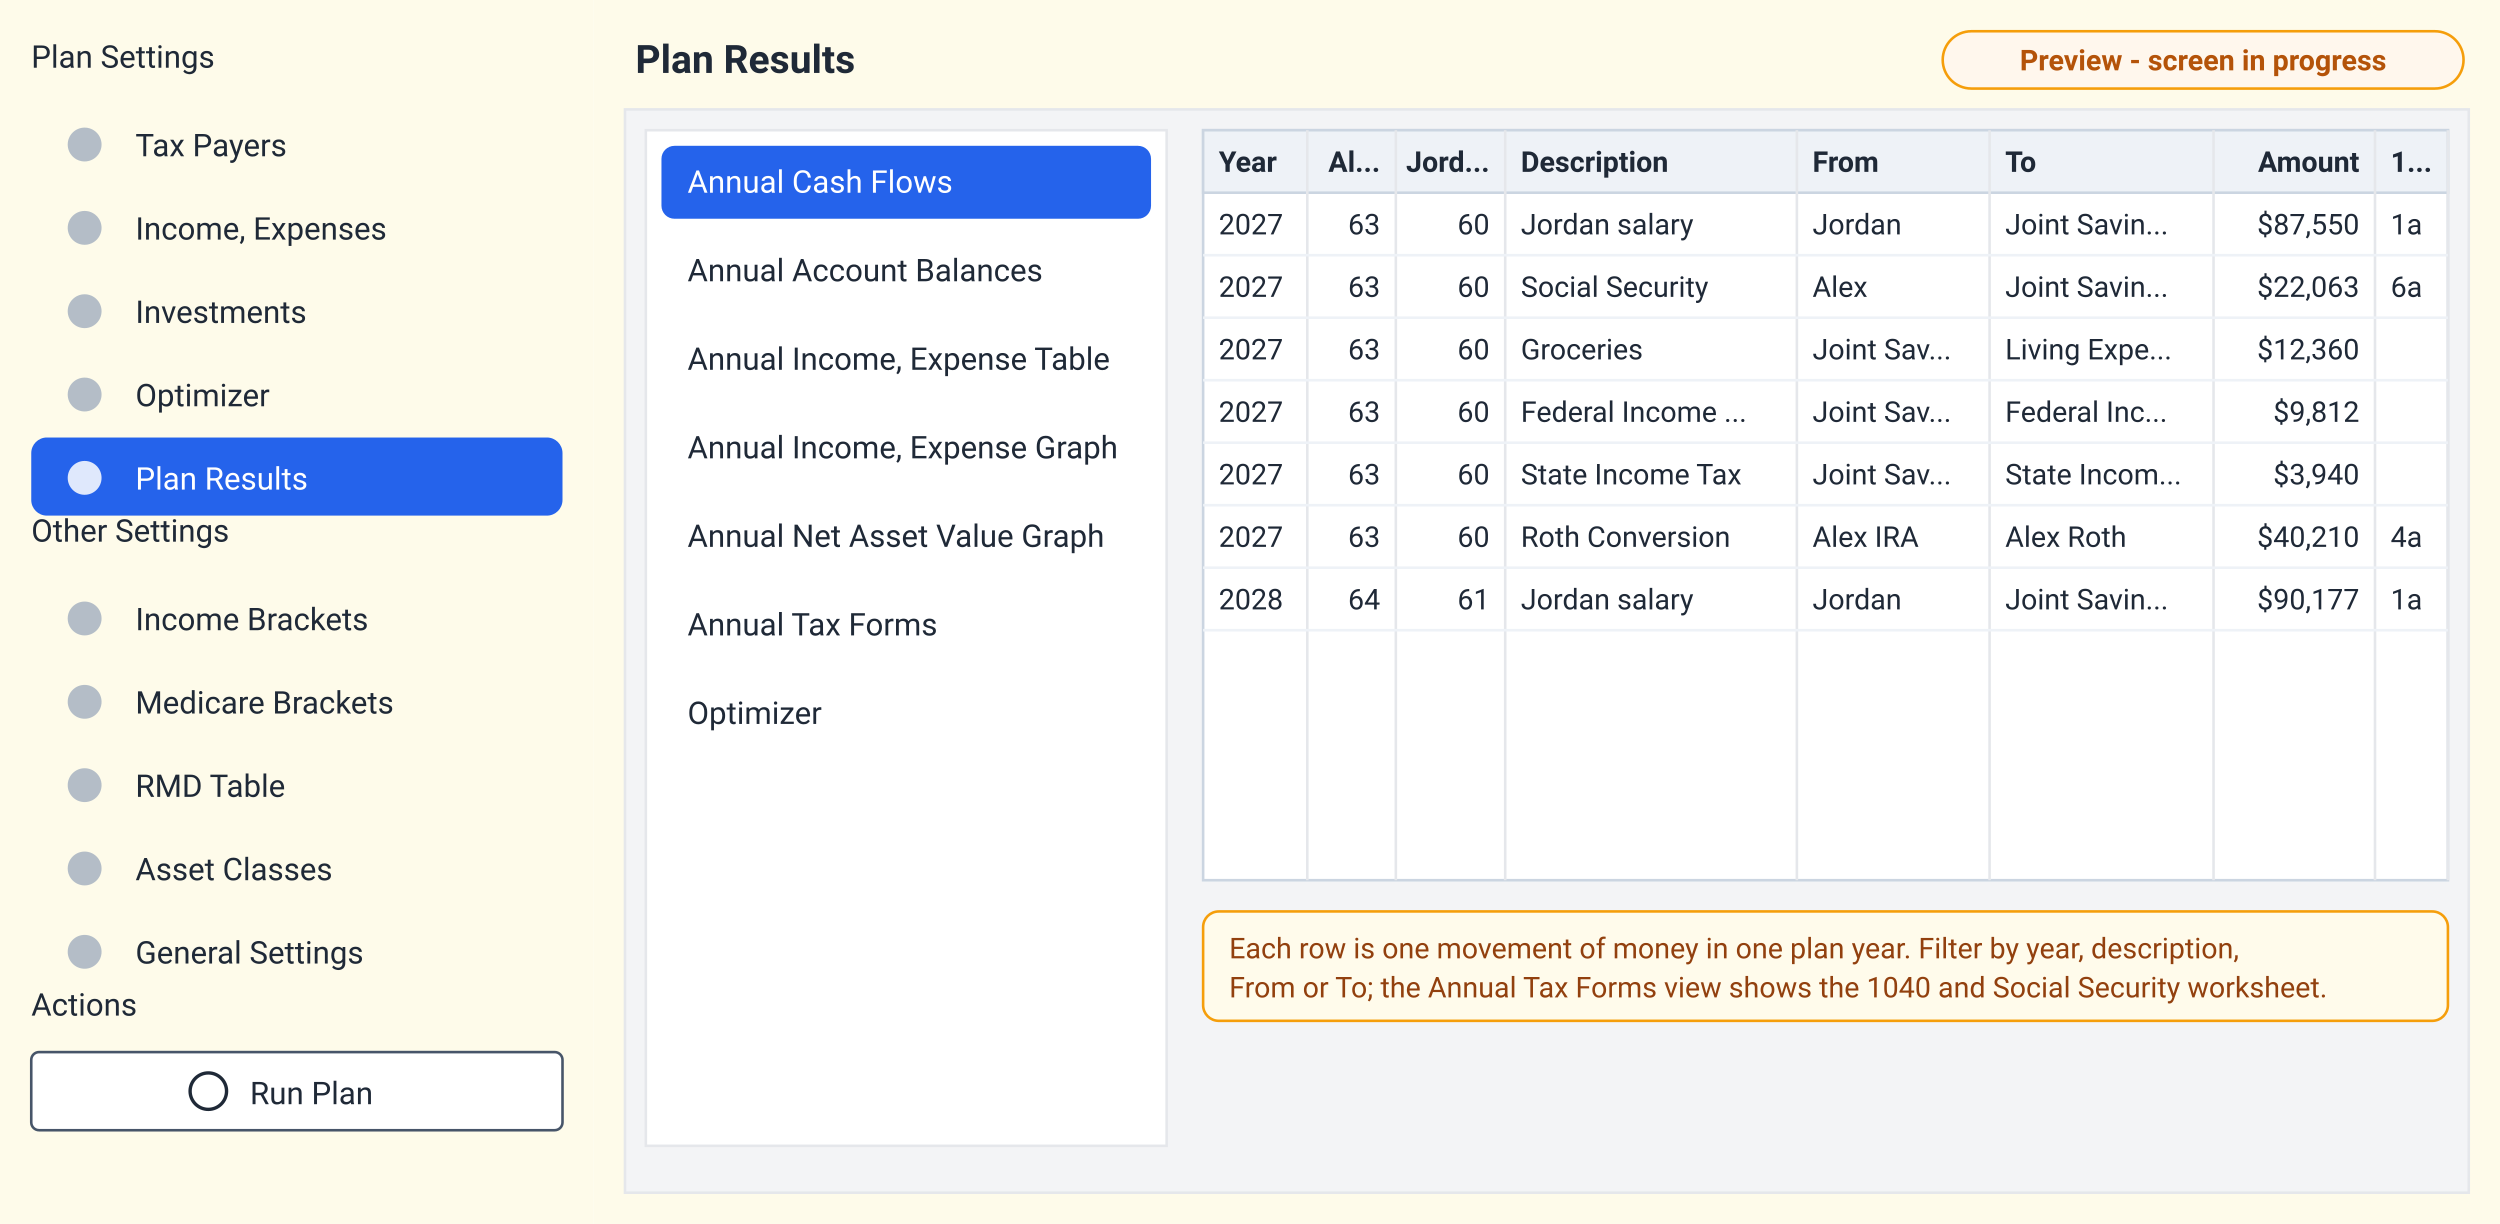
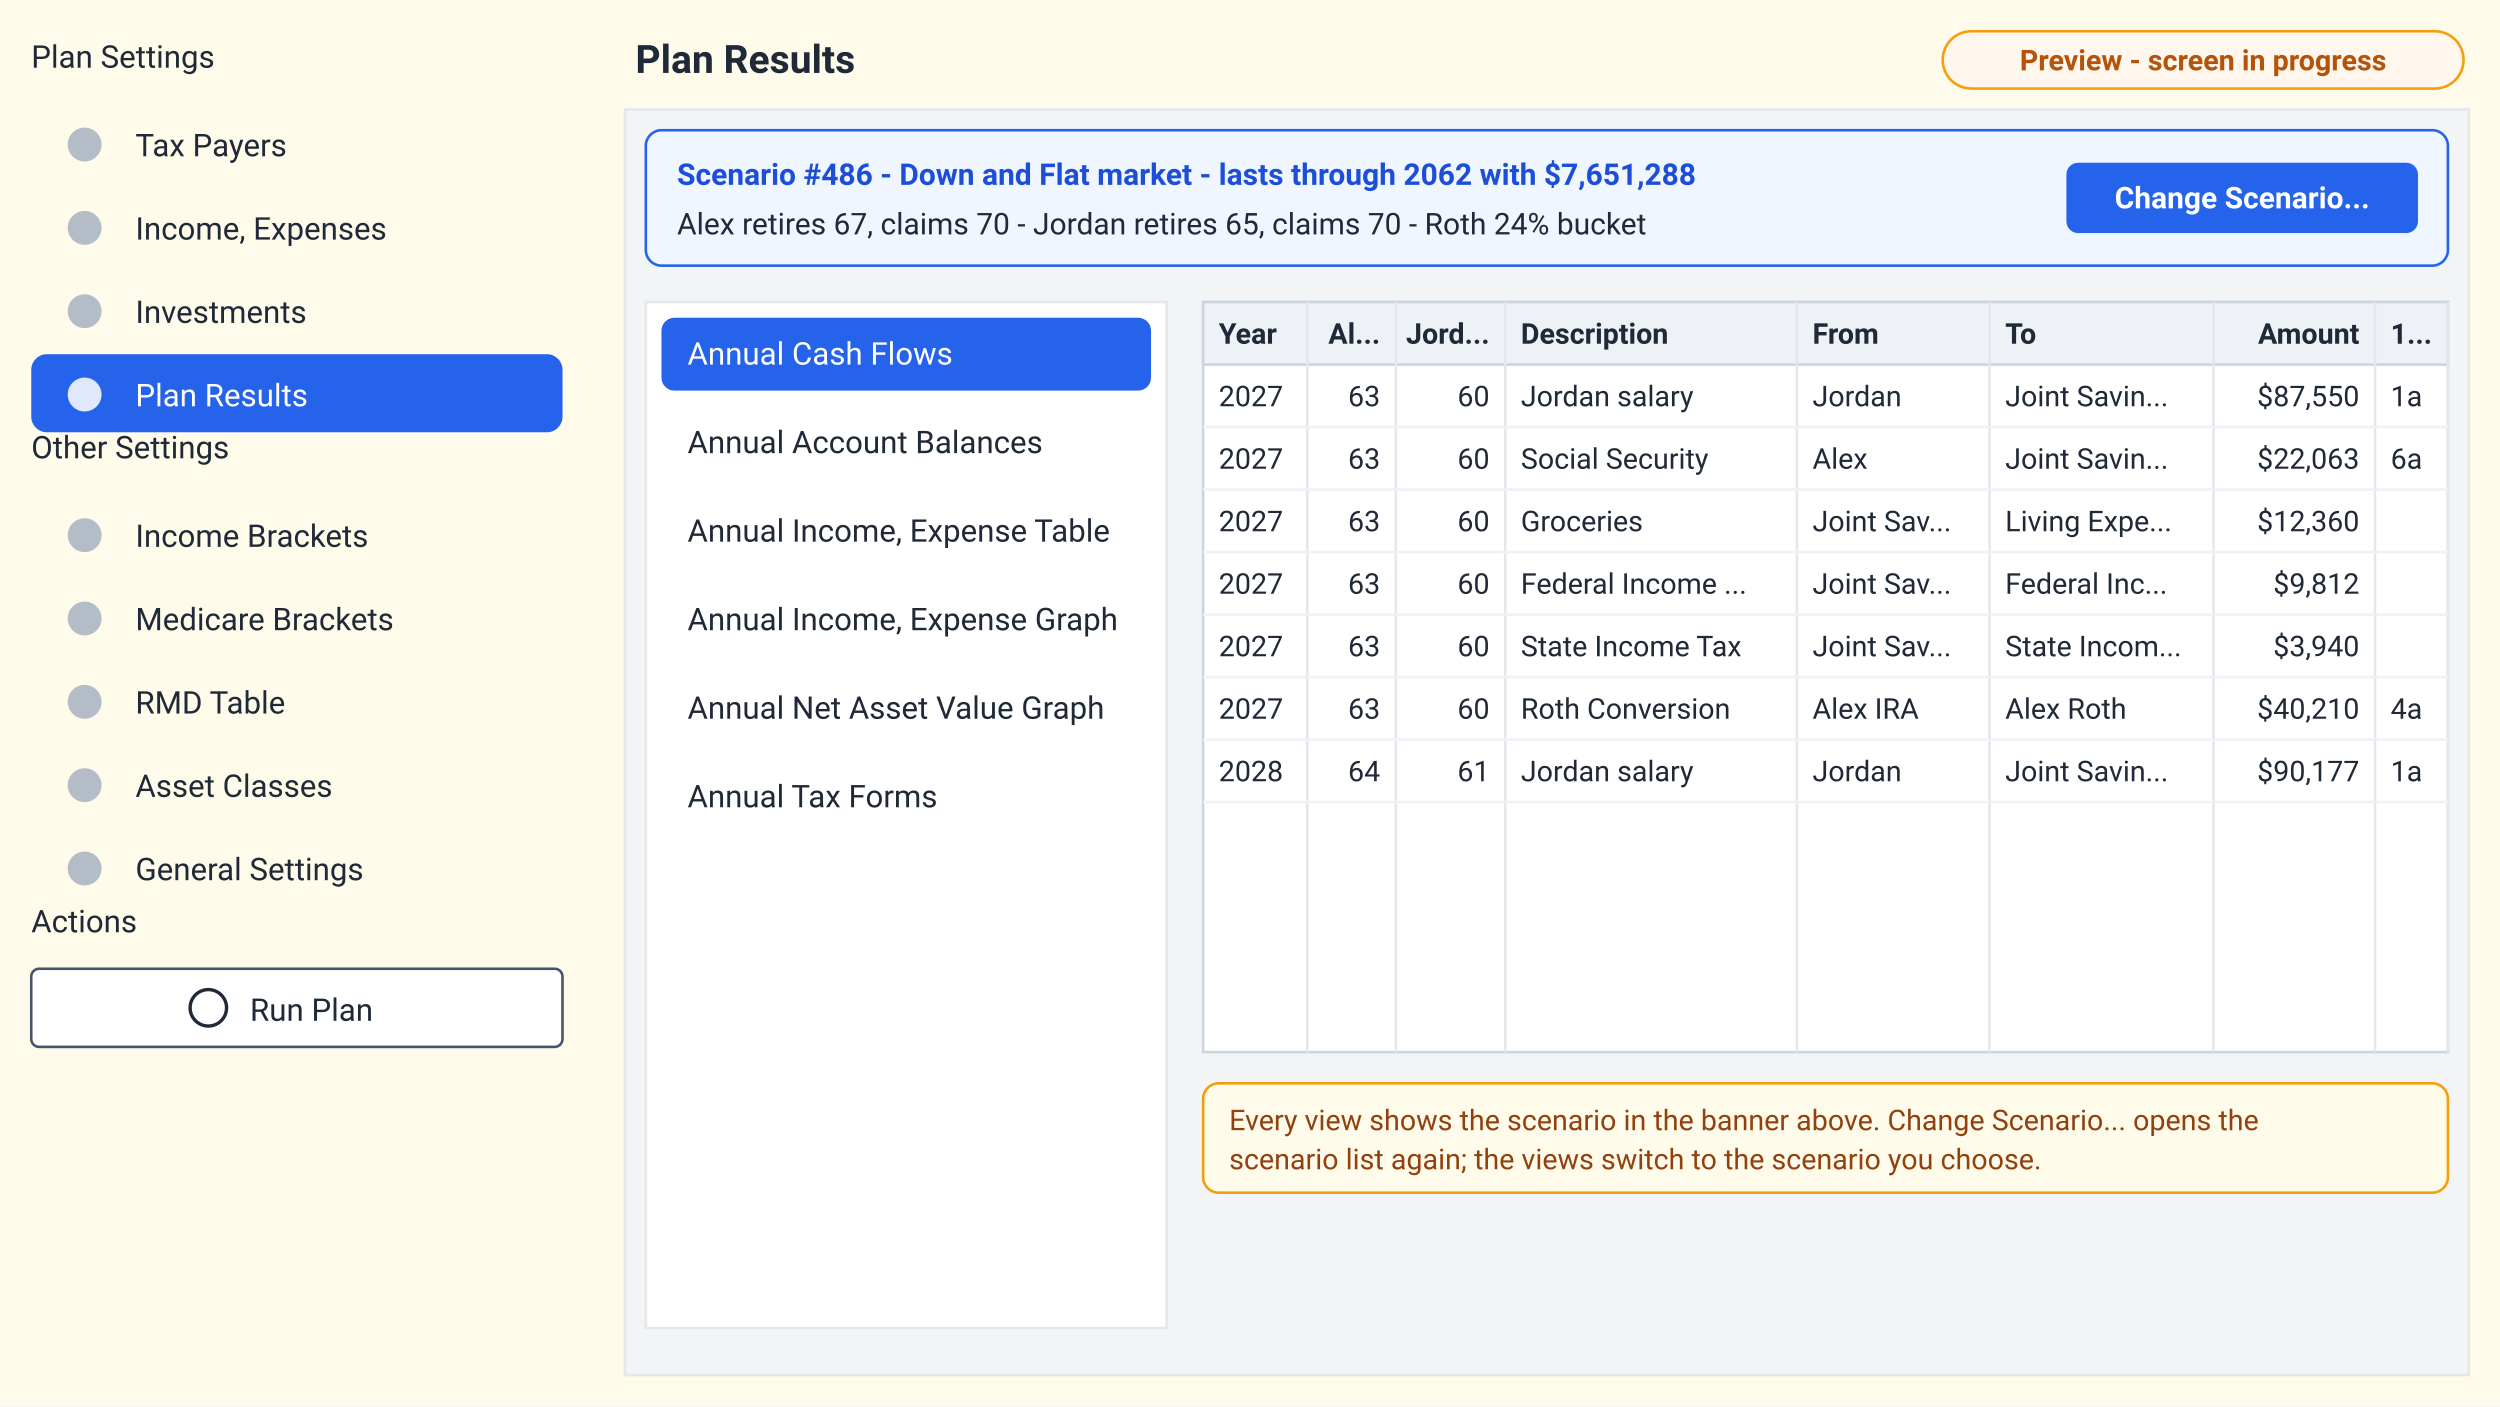
- <svg xmlns="http://www.w3.org/2000/svg" viewBox="0 0 960 470" width="960" height="470" font-family="system-ui, -apple-system, 'Segoe UI', Roboto, Helvetica, Arial, sans-serif" font-size="12" role="img">
+ <svg xmlns="http://www.w3.org/2000/svg" viewBox="0 0 960 540" width="960" height="540" font-family="system-ui, -apple-system, 'Segoe UI', Roboto, Helvetica, Arial, sans-serif" font-size="12" role="img">
  <defs>
    <marker id="arrow" viewBox="0 0 10 10" refX="9" refY="5" markerWidth="7" markerHeight="7" orient="auto-start-reverse">
      <path d="M0,0 L10,5 L0,10 z" fill="#475569" />
    </marker>
  </defs>
-   <rect width="960" height="470" fill="#ffffff" />
-   <rect x="0" y="0" width="228" height="470" fill="#fefbea" />
+   <rect width="960" height="540" fill="#ffffff" />
+   <rect x="0" y="0" width="228" height="540" fill="#fefbea" />
  <text x="12" y="26" font-size="12" fill="#1f2937">Plan Settings</text>
  <rect x="26" y="49" width="13" height="13" fill="#94a3b8" rx="6.5" opacity="0.7" />
  <text x="52" y="60" font-size="12" fill="#1f2937">Tax Payers</text>
  <rect x="26" y="81" width="13" height="13" fill="#94a3b8" rx="6.5" opacity="0.7" />
  <text x="52" y="92" font-size="12" fill="#1f2937">Income, Expenses</text>
  <rect x="26" y="113" width="13" height="13" fill="#94a3b8" rx="6.5" opacity="0.7" />
  <text x="52" y="124" font-size="12" fill="#1f2937">Investments</text>
-   <rect x="26" y="145" width="13" height="13" fill="#94a3b8" rx="6.5" opacity="0.7" />
-   <text x="52" y="156" font-size="12" fill="#1f2937">Optimizer</text>
-   <rect x="12" y="168" width="204" height="30" fill="#2563eb" rx="6" />
-   <rect x="26" y="177" width="13" height="13" fill="#ffffff" rx="6.5" opacity="0.85" />
-   <text x="52" y="188" font-size="12" fill="#ffffff">Plan Results</text>
-   <text x="12" y="208" font-size="12" fill="#1f2937">Other Settings</text>
+   <rect x="12" y="136" width="204" height="30" fill="#2563eb" rx="6" />
+   <rect x="26" y="145" width="13" height="13" fill="#ffffff" rx="6.5" opacity="0.85" />
+   <text x="52" y="156" font-size="12" fill="#ffffff">Plan Results</text>
+   <text x="12" y="176" font-size="12" fill="#1f2937">Other Settings</text>
+   <rect x="26" y="199" width="13" height="13" fill="#94a3b8" rx="6.5" opacity="0.7" />
+   <text x="52" y="210" font-size="12" fill="#1f2937">Income Brackets</text>
  <rect x="26" y="231" width="13" height="13" fill="#94a3b8" rx="6.5" opacity="0.7" />
-   <text x="52" y="242" font-size="12" fill="#1f2937">Income Brackets</text>
+   <text x="52" y="242" font-size="12" fill="#1f2937">Medicare Brackets</text>
  <rect x="26" y="263" width="13" height="13" fill="#94a3b8" rx="6.5" opacity="0.7" />
-   <text x="52" y="274" font-size="12" fill="#1f2937">Medicare Brackets</text>
+   <text x="52" y="274" font-size="12" fill="#1f2937">RMD Table</text>
  <rect x="26" y="295" width="13" height="13" fill="#94a3b8" rx="6.5" opacity="0.7" />
-   <text x="52" y="306" font-size="12" fill="#1f2937">RMD Table</text>
+   <text x="52" y="306" font-size="12" fill="#1f2937">Asset Classes</text>
  <rect x="26" y="327" width="13" height="13" fill="#94a3b8" rx="6.5" opacity="0.7" />
-   <text x="52" y="338" font-size="12" fill="#1f2937">Asset Classes</text>
-   <rect x="26" y="359" width="13" height="13" fill="#94a3b8" rx="6.5" opacity="0.7" />
-   <text x="52" y="370" font-size="12" fill="#1f2937">General Settings</text>
-   <text x="12" y="390" font-size="12" fill="#1f2937">Actions</text>
-   <rect x="12" y="404" width="204" height="30" fill="#ffffff" stroke="#475569" stroke-width="1" rx="3" />
-   <circle cx="80" cy="419" r="7" fill="none" stroke="#1f2937" stroke-width="1.3" />
-   <text x="96" y="424" font-size="12" fill="#1f2937">Run Plan</text>
-   <rect x="228" y="0" width="732" height="470" fill="#fefbea" />
+   <text x="52" y="338" font-size="12" fill="#1f2937">General Settings</text>
+   <text x="12" y="358" font-size="12" fill="#1f2937">Actions</text>
+   <rect x="12" y="372" width="204" height="30" fill="#ffffff" stroke="#475569" stroke-width="1" rx="3" />
+   <circle cx="80" cy="387" r="7" fill="none" stroke="#1f2937" stroke-width="1.3" />
+   <text x="96" y="392" font-size="12" fill="#1f2937">Run Plan</text>
+   <rect x="228" y="0" width="732" height="540" fill="#fefbea" />
  <text x="244" y="28" font-size="15" font-weight="700" fill="#1f2937">Plan Results</text>
-   <rect x="240" y="42" width="708" height="416" fill="#f3f4f6" stroke="#e5e7eb" stroke-width="1" />
+   <rect x="240" y="42" width="708" height="486" fill="#f3f4f6" stroke="#e5e7eb" stroke-width="1" />
  <rect x="746" y="12" width="200" height="22" fill="#fff7ed" stroke="#f59e0b" stroke-width="1" rx="11" />
  <text x="846" y="27" text-anchor="middle" font-size="11" font-weight="600" fill="#b45309">Preview - screen in progress</text>
-   <rect x="248" y="50" width="200" height="390" fill="#ffffff" stroke="#e5e7eb" stroke-width="1" />
-   <rect x="254" y="56" width="188" height="28" fill="#2563eb" rx="5" />
-   <text x="264" y="74" font-size="12" fill="#fff">Annual Cash Flows</text>
-   <text x="264" y="108" font-size="12" fill="#1f2937">Annual Account Balances</text>
-   <text x="264" y="142" font-size="12" fill="#1f2937">Annual Income, Expense Table</text>
-   <text x="264" y="176" font-size="12" fill="#1f2937">Annual Income, Expense Graph</text>
-   <text x="264" y="210" font-size="12" fill="#1f2937">Annual Net Asset Value Graph</text>
-   <text x="264" y="244" font-size="12" fill="#1f2937">Annual Tax Forms</text>
-   <text x="264" y="278" font-size="12" fill="#1f2937">Optimizer</text>
-   <rect x="462" y="50" width="478" height="288" fill="#ffffff" stroke="#cbd5e1" stroke-width="1" />
-   <rect x="462" y="50" width="478" height="24" fill="#eef2f7" stroke="#cbd5e1" stroke-width="1" />
-   <text x="468" y="66" text-anchor="start" font-size="11" font-weight="600" fill="#1f2937">Year</text>
-   <line x1="502" y1="50" x2="502" y2="338" stroke="#e5e7eb" stroke-width="1" />
-   <text x="530" y="66" text-anchor="end" font-size="11" font-weight="600" fill="#1f2937">Al...</text>
-   <line x1="536" y1="50" x2="536" y2="338" stroke="#e5e7eb" stroke-width="1" />
-   <text x="572" y="66" text-anchor="end" font-size="11" font-weight="600" fill="#1f2937">Jord...</text>
-   <line x1="578" y1="50" x2="578" y2="338" stroke="#e5e7eb" stroke-width="1" />
-   <text x="584" y="66" text-anchor="start" font-size="11" font-weight="600" fill="#1f2937">Description</text>
-   <line x1="690" y1="50" x2="690" y2="338" stroke="#e5e7eb" stroke-width="1" />
-   <text x="696" y="66" text-anchor="start" font-size="11" font-weight="600" fill="#1f2937">From</text>
-   <line x1="764" y1="50" x2="764" y2="338" stroke="#e5e7eb" stroke-width="1" />
-   <text x="770" y="66" text-anchor="start" font-size="11" font-weight="600" fill="#1f2937">To</text>
-   <line x1="850" y1="50" x2="850" y2="338" stroke="#e5e7eb" stroke-width="1" />
-   <text x="906" y="66" text-anchor="end" font-size="11" font-weight="600" fill="#1f2937">Amount</text>
-   <line x1="912" y1="50" x2="912" y2="338" stroke="#e5e7eb" stroke-width="1" />
-   <text x="918" y="66" text-anchor="start" font-size="11" font-weight="600" fill="#1f2937">1...</text>
-   <line x1="940" y1="50" x2="940" y2="338" stroke="#e5e7eb" stroke-width="1" />
-   <line x1="462" y1="98" x2="940" y2="98" stroke="#eef2f7" stroke-width="1" />
-   <text x="468" y="90" text-anchor="start" font-size="11" fill="#1f2937">2027</text>
-   <text x="530" y="90" text-anchor="end" font-size="11" fill="#1f2937">63</text>
-   <text x="572" y="90" text-anchor="end" font-size="11" fill="#1f2937">60</text>
-   <text x="584" y="90" text-anchor="start" font-size="11" fill="#1f2937">Jordan salary</text>
-   <text x="696" y="90" text-anchor="start" font-size="11" fill="#1f2937">Jordan</text>
-   <text x="770" y="90" text-anchor="start" font-size="11" fill="#1f2937">Joint Savin...</text>
-   <text x="906" y="90" text-anchor="end" font-size="11" fill="#1f2937">$87,550</text>
-   <text x="918" y="90" text-anchor="start" font-size="11" fill="#1f2937">1a</text>
-   <line x1="462" y1="122" x2="940" y2="122" stroke="#eef2f7" stroke-width="1" />
-   <text x="468" y="114" text-anchor="start" font-size="11" fill="#1f2937">2027</text>
-   <text x="530" y="114" text-anchor="end" font-size="11" fill="#1f2937">63</text>
-   <text x="572" y="114" text-anchor="end" font-size="11" fill="#1f2937">60</text>
-   <text x="584" y="114" text-anchor="start" font-size="11" fill="#1f2937">Social Security</text>
-   <text x="696" y="114" text-anchor="start" font-size="11" fill="#1f2937">Alex</text>
-   <text x="770" y="114" text-anchor="start" font-size="11" fill="#1f2937">Joint Savin...</text>
-   <text x="906" y="114" text-anchor="end" font-size="11" fill="#1f2937">$22,063</text>
-   <text x="918" y="114" text-anchor="start" font-size="11" fill="#1f2937">6a</text>
-   <line x1="462" y1="146" x2="940" y2="146" stroke="#eef2f7" stroke-width="1" />
-   <text x="468" y="138" text-anchor="start" font-size="11" fill="#1f2937">2027</text>
-   <text x="530" y="138" text-anchor="end" font-size="11" fill="#1f2937">63</text>
-   <text x="572" y="138" text-anchor="end" font-size="11" fill="#1f2937">60</text>
-   <text x="584" y="138" text-anchor="start" font-size="11" fill="#1f2937">Groceries</text>
-   <text x="696" y="138" text-anchor="start" font-size="11" fill="#1f2937">Joint Sav...</text>
-   <text x="770" y="138" text-anchor="start" font-size="11" fill="#1f2937">Living Expe...</text>
-   <text x="906" y="138" text-anchor="end" font-size="11" fill="#1f2937">$12,360</text>
-   <text x="918" y="138" text-anchor="start" font-size="11" fill="#1f2937" />
-   <line x1="462" y1="170" x2="940" y2="170" stroke="#eef2f7" stroke-width="1" />
-   <text x="468" y="162" text-anchor="start" font-size="11" fill="#1f2937">2027</text>
-   <text x="530" y="162" text-anchor="end" font-size="11" fill="#1f2937">63</text>
-   <text x="572" y="162" text-anchor="end" font-size="11" fill="#1f2937">60</text>
-   <text x="584" y="162" text-anchor="start" font-size="11" fill="#1f2937">Federal Income ...</text>
-   <text x="696" y="162" text-anchor="start" font-size="11" fill="#1f2937">Joint Sav...</text>
-   <text x="770" y="162" text-anchor="start" font-size="11" fill="#1f2937">Federal Inc...</text>
-   <text x="906" y="162" text-anchor="end" font-size="11" fill="#1f2937">$9,812</text>
-   <text x="918" y="162" text-anchor="start" font-size="11" fill="#1f2937" />
-   <line x1="462" y1="194" x2="940" y2="194" stroke="#eef2f7" stroke-width="1" />
-   <text x="468" y="186" text-anchor="start" font-size="11" fill="#1f2937">2027</text>
-   <text x="530" y="186" text-anchor="end" font-size="11" fill="#1f2937">63</text>
-   <text x="572" y="186" text-anchor="end" font-size="11" fill="#1f2937">60</text>
-   <text x="584" y="186" text-anchor="start" font-size="11" fill="#1f2937">State Income Tax</text>
-   <text x="696" y="186" text-anchor="start" font-size="11" fill="#1f2937">Joint Sav...</text>
-   <text x="770" y="186" text-anchor="start" font-size="11" fill="#1f2937">State Incom...</text>
-   <text x="906" y="186" text-anchor="end" font-size="11" fill="#1f2937">$3,940</text>
-   <text x="918" y="186" text-anchor="start" font-size="11" fill="#1f2937" />
-   <line x1="462" y1="218" x2="940" y2="218" stroke="#eef2f7" stroke-width="1" />
-   <text x="468" y="210" text-anchor="start" font-size="11" fill="#1f2937">2027</text>
-   <text x="530" y="210" text-anchor="end" font-size="11" fill="#1f2937">63</text>
-   <text x="572" y="210" text-anchor="end" font-size="11" fill="#1f2937">60</text>
-   <text x="584" y="210" text-anchor="start" font-size="11" fill="#1f2937">Roth Conversion</text>
-   <text x="696" y="210" text-anchor="start" font-size="11" fill="#1f2937">Alex IRA</text>
-   <text x="770" y="210" text-anchor="start" font-size="11" fill="#1f2937">Alex Roth</text>
-   <text x="906" y="210" text-anchor="end" font-size="11" fill="#1f2937">$40,210</text>
-   <text x="918" y="210" text-anchor="start" font-size="11" fill="#1f2937">4a</text>
-   <line x1="462" y1="242" x2="940" y2="242" stroke="#eef2f7" stroke-width="1" />
-   <text x="468" y="234" text-anchor="start" font-size="11" fill="#1f2937">2028</text>
-   <text x="530" y="234" text-anchor="end" font-size="11" fill="#1f2937">64</text>
-   <text x="572" y="234" text-anchor="end" font-size="11" fill="#1f2937">61</text>
-   <text x="584" y="234" text-anchor="start" font-size="11" fill="#1f2937">Jordan salary</text>
-   <text x="696" y="234" text-anchor="start" font-size="11" fill="#1f2937">Jordan</text>
-   <text x="770" y="234" text-anchor="start" font-size="11" fill="#1f2937">Joint Savin...</text>
-   <text x="906" y="234" text-anchor="end" font-size="11" fill="#1f2937">$90,177</text>
-   <text x="918" y="234" text-anchor="start" font-size="11" fill="#1f2937">1a</text>
-   <rect x="462" y="350" width="478" height="42" fill="#fffbeb" stroke="#f59e0b" stroke-width="1" rx="6" />
-   <text x="472" y="368" font-size="11" fill="#92400e">Each row is one movement of money in one plan year. Filter by year, description,</text>
-   <text x="472" y="383" font-size="11" fill="#92400e">From or To; the Annual Tax Forms view shows the 1040 and Social Security worksheet.</text>
+   <rect x="248" y="50" width="692" height="52" fill="#eff6ff" stroke="#2563eb" stroke-width="1" rx="6" />
+   <text x="260" y="71" font-size="11.5" font-weight="700" fill="#1d4ed8">Scenario #486  -  Down and Flat market  -  lasts through 2062 with $7,651,288</text>
+   <text x="260" y="90" font-size="11.5" fill="#1f2937">Alex retires 67, claims 70  -  Jordan retires 65, claims 70  -  Roth 24% bucket</text>
+   <rect x="794" y="63" width="134" height="26" fill="#2563eb" stroke="#2563eb" stroke-width="1" rx="4" />
+   <text x="861" y="80" text-anchor="middle" font-size="11.5" font-weight="600" fill="#fff">Change Scenario...</text>
+   <rect x="248" y="116" width="200" height="394" fill="#ffffff" stroke="#e5e7eb" stroke-width="1" />
+   <rect x="254" y="122" width="188" height="28" fill="#2563eb" rx="5" />
+   <text x="264" y="140" font-size="12" fill="#fff">Annual Cash Flows</text>
+   <text x="264" y="174" font-size="12" fill="#1f2937">Annual Account Balances</text>
+   <text x="264" y="208" font-size="12" fill="#1f2937">Annual Income, Expense Table</text>
+   <text x="264" y="242" font-size="12" fill="#1f2937">Annual Income, Expense Graph</text>
+   <text x="264" y="276" font-size="12" fill="#1f2937">Annual Net Asset Value Graph</text>
+   <text x="264" y="310" font-size="12" fill="#1f2937">Annual Tax Forms</text>
+   <rect x="462" y="116" width="478" height="288" fill="#ffffff" stroke="#cbd5e1" stroke-width="1" />
+   <rect x="462" y="116" width="478" height="24" fill="#eef2f7" stroke="#cbd5e1" stroke-width="1" />
+   <text x="468" y="132" text-anchor="start" font-size="11" font-weight="600" fill="#1f2937">Year</text>
+   <line x1="502" y1="116" x2="502" y2="404" stroke="#e5e7eb" stroke-width="1" />
+   <text x="530" y="132" text-anchor="end" font-size="11" font-weight="600" fill="#1f2937">Al...</text>
+   <line x1="536" y1="116" x2="536" y2="404" stroke="#e5e7eb" stroke-width="1" />
+   <text x="572" y="132" text-anchor="end" font-size="11" font-weight="600" fill="#1f2937">Jord...</text>
+   <line x1="578" y1="116" x2="578" y2="404" stroke="#e5e7eb" stroke-width="1" />
+   <text x="584" y="132" text-anchor="start" font-size="11" font-weight="600" fill="#1f2937">Description</text>
+   <line x1="690" y1="116" x2="690" y2="404" stroke="#e5e7eb" stroke-width="1" />
+   <text x="696" y="132" text-anchor="start" font-size="11" font-weight="600" fill="#1f2937">From</text>
+   <line x1="764" y1="116" x2="764" y2="404" stroke="#e5e7eb" stroke-width="1" />
+   <text x="770" y="132" text-anchor="start" font-size="11" font-weight="600" fill="#1f2937">To</text>
+   <line x1="850" y1="116" x2="850" y2="404" stroke="#e5e7eb" stroke-width="1" />
+   <text x="906" y="132" text-anchor="end" font-size="11" font-weight="600" fill="#1f2937">Amount</text>
+   <line x1="912" y1="116" x2="912" y2="404" stroke="#e5e7eb" stroke-width="1" />
+   <text x="918" y="132" text-anchor="start" font-size="11" font-weight="600" fill="#1f2937">1...</text>
+   <line x1="940" y1="116" x2="940" y2="404" stroke="#e5e7eb" stroke-width="1" />
+   <line x1="462" y1="164" x2="940" y2="164" stroke="#eef2f7" stroke-width="1" />
+   <text x="468" y="156" text-anchor="start" font-size="11" fill="#1f2937">2027</text>
+   <text x="530" y="156" text-anchor="end" font-size="11" fill="#1f2937">63</text>
+   <text x="572" y="156" text-anchor="end" font-size="11" fill="#1f2937">60</text>
+   <text x="584" y="156" text-anchor="start" font-size="11" fill="#1f2937">Jordan salary</text>
+   <text x="696" y="156" text-anchor="start" font-size="11" fill="#1f2937">Jordan</text>
+   <text x="770" y="156" text-anchor="start" font-size="11" fill="#1f2937">Joint Savin...</text>
+   <text x="906" y="156" text-anchor="end" font-size="11" fill="#1f2937">$87,550</text>
+   <text x="918" y="156" text-anchor="start" font-size="11" fill="#1f2937">1a</text>
+   <line x1="462" y1="188" x2="940" y2="188" stroke="#eef2f7" stroke-width="1" />
+   <text x="468" y="180" text-anchor="start" font-size="11" fill="#1f2937">2027</text>
+   <text x="530" y="180" text-anchor="end" font-size="11" fill="#1f2937">63</text>
+   <text x="572" y="180" text-anchor="end" font-size="11" fill="#1f2937">60</text>
+   <text x="584" y="180" text-anchor="start" font-size="11" fill="#1f2937">Social Security</text>
+   <text x="696" y="180" text-anchor="start" font-size="11" fill="#1f2937">Alex</text>
+   <text x="770" y="180" text-anchor="start" font-size="11" fill="#1f2937">Joint Savin...</text>
+   <text x="906" y="180" text-anchor="end" font-size="11" fill="#1f2937">$22,063</text>
+   <text x="918" y="180" text-anchor="start" font-size="11" fill="#1f2937">6a</text>
+   <line x1="462" y1="212" x2="940" y2="212" stroke="#eef2f7" stroke-width="1" />
+   <text x="468" y="204" text-anchor="start" font-size="11" fill="#1f2937">2027</text>
+   <text x="530" y="204" text-anchor="end" font-size="11" fill="#1f2937">63</text>
+   <text x="572" y="204" text-anchor="end" font-size="11" fill="#1f2937">60</text>
+   <text x="584" y="204" text-anchor="start" font-size="11" fill="#1f2937">Groceries</text>
+   <text x="696" y="204" text-anchor="start" font-size="11" fill="#1f2937">Joint Sav...</text>
+   <text x="770" y="204" text-anchor="start" font-size="11" fill="#1f2937">Living Expe...</text>
+   <text x="906" y="204" text-anchor="end" font-size="11" fill="#1f2937">$12,360</text>
+   <text x="918" y="204" text-anchor="start" font-size="11" fill="#1f2937" />
+   <line x1="462" y1="236" x2="940" y2="236" stroke="#eef2f7" stroke-width="1" />
+   <text x="468" y="228" text-anchor="start" font-size="11" fill="#1f2937">2027</text>
+   <text x="530" y="228" text-anchor="end" font-size="11" fill="#1f2937">63</text>
+   <text x="572" y="228" text-anchor="end" font-size="11" fill="#1f2937">60</text>
+   <text x="584" y="228" text-anchor="start" font-size="11" fill="#1f2937">Federal Income ...</text>
+   <text x="696" y="228" text-anchor="start" font-size="11" fill="#1f2937">Joint Sav...</text>
+   <text x="770" y="228" text-anchor="start" font-size="11" fill="#1f2937">Federal Inc...</text>
+   <text x="906" y="228" text-anchor="end" font-size="11" fill="#1f2937">$9,812</text>
+   <text x="918" y="228" text-anchor="start" font-size="11" fill="#1f2937" />
+   <line x1="462" y1="260" x2="940" y2="260" stroke="#eef2f7" stroke-width="1" />
+   <text x="468" y="252" text-anchor="start" font-size="11" fill="#1f2937">2027</text>
+   <text x="530" y="252" text-anchor="end" font-size="11" fill="#1f2937">63</text>
+   <text x="572" y="252" text-anchor="end" font-size="11" fill="#1f2937">60</text>
+   <text x="584" y="252" text-anchor="start" font-size="11" fill="#1f2937">State Income Tax</text>
+   <text x="696" y="252" text-anchor="start" font-size="11" fill="#1f2937">Joint Sav...</text>
+   <text x="770" y="252" text-anchor="start" font-size="11" fill="#1f2937">State Incom...</text>
+   <text x="906" y="252" text-anchor="end" font-size="11" fill="#1f2937">$3,940</text>
+   <text x="918" y="252" text-anchor="start" font-size="11" fill="#1f2937" />
+   <line x1="462" y1="284" x2="940" y2="284" stroke="#eef2f7" stroke-width="1" />
+   <text x="468" y="276" text-anchor="start" font-size="11" fill="#1f2937">2027</text>
+   <text x="530" y="276" text-anchor="end" font-size="11" fill="#1f2937">63</text>
+   <text x="572" y="276" text-anchor="end" font-size="11" fill="#1f2937">60</text>
+   <text x="584" y="276" text-anchor="start" font-size="11" fill="#1f2937">Roth Conversion</text>
+   <text x="696" y="276" text-anchor="start" font-size="11" fill="#1f2937">Alex IRA</text>
+   <text x="770" y="276" text-anchor="start" font-size="11" fill="#1f2937">Alex Roth</text>
+   <text x="906" y="276" text-anchor="end" font-size="11" fill="#1f2937">$40,210</text>
+   <text x="918" y="276" text-anchor="start" font-size="11" fill="#1f2937">4a</text>
+   <line x1="462" y1="308" x2="940" y2="308" stroke="#eef2f7" stroke-width="1" />
+   <text x="468" y="300" text-anchor="start" font-size="11" fill="#1f2937">2028</text>
+   <text x="530" y="300" text-anchor="end" font-size="11" fill="#1f2937">64</text>
+   <text x="572" y="300" text-anchor="end" font-size="11" fill="#1f2937">61</text>
+   <text x="584" y="300" text-anchor="start" font-size="11" fill="#1f2937">Jordan salary</text>
+   <text x="696" y="300" text-anchor="start" font-size="11" fill="#1f2937">Jordan</text>
+   <text x="770" y="300" text-anchor="start" font-size="11" fill="#1f2937">Joint Savin...</text>
+   <text x="906" y="300" text-anchor="end" font-size="11" fill="#1f2937">$90,177</text>
+   <text x="918" y="300" text-anchor="start" font-size="11" fill="#1f2937">1a</text>
+   <rect x="462" y="416" width="478" height="42" fill="#fffbeb" stroke="#f59e0b" stroke-width="1" rx="6" />
+   <text x="472" y="434" font-size="11" fill="#92400e">Every view shows the scenario in the banner above. Change Scenario... opens the</text>
+   <text x="472" y="449" font-size="11" fill="#92400e">scenario list again; the views switch to the scenario you choose.</text>
</svg>
